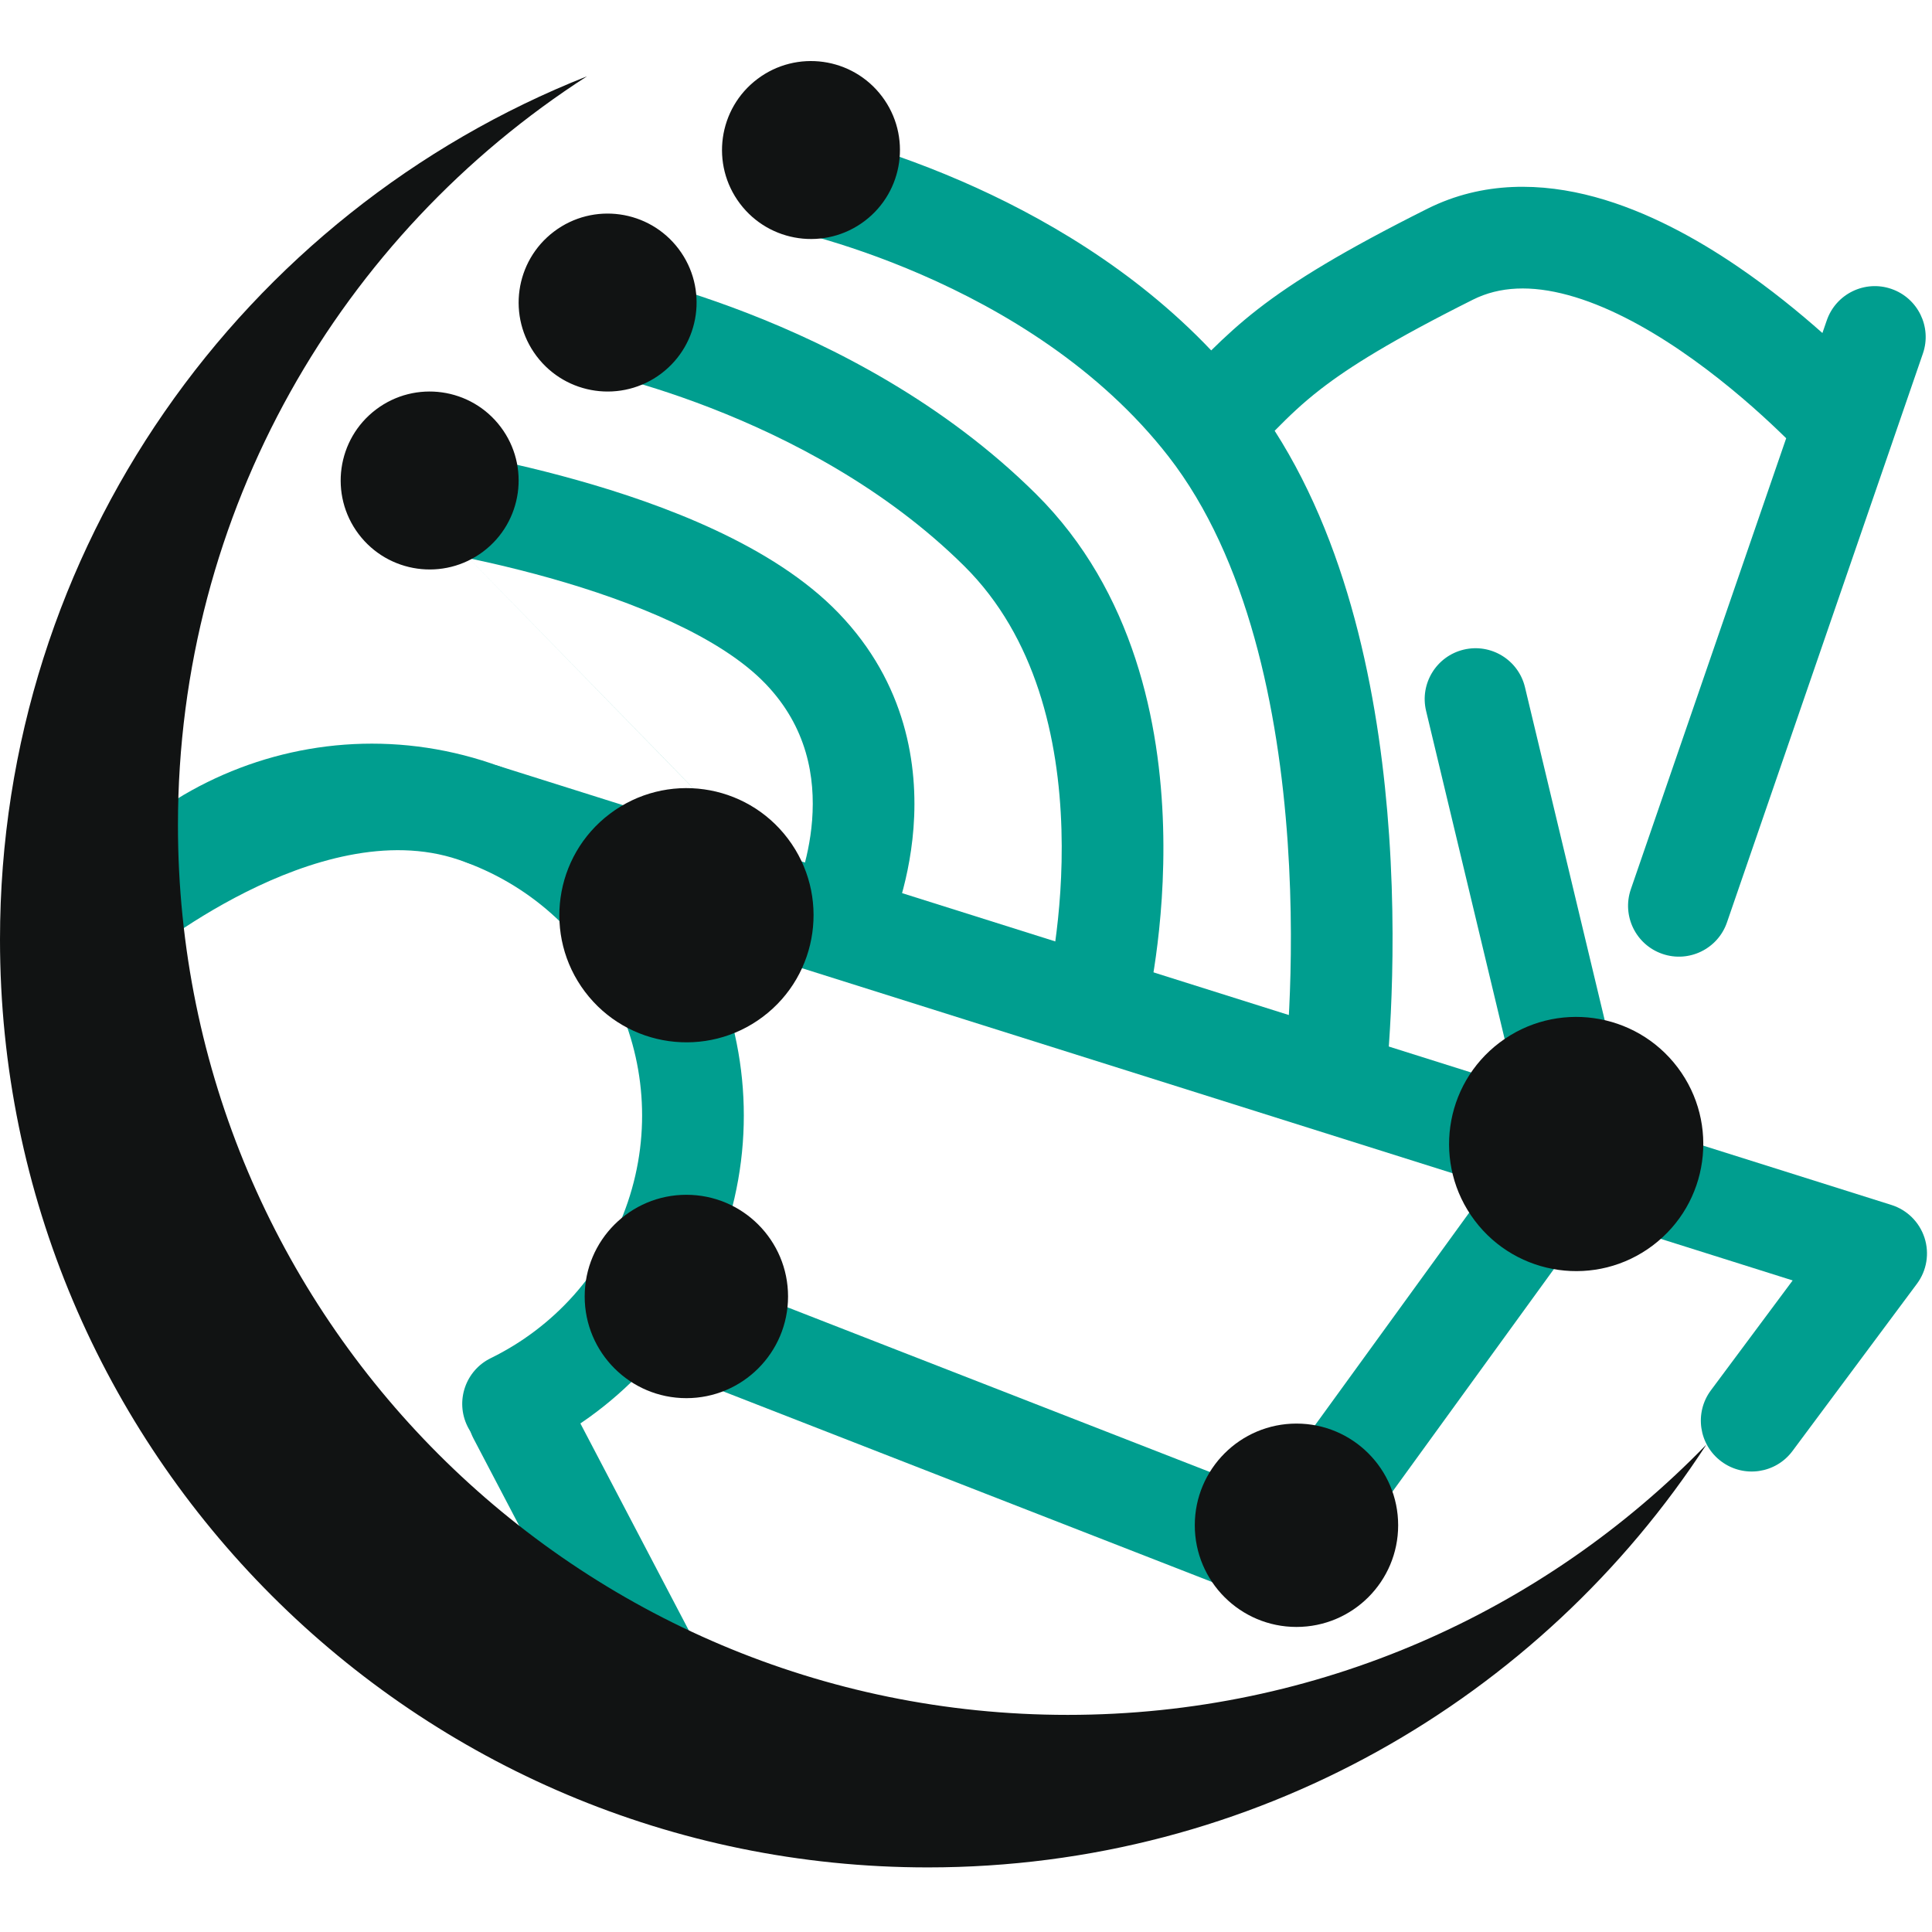
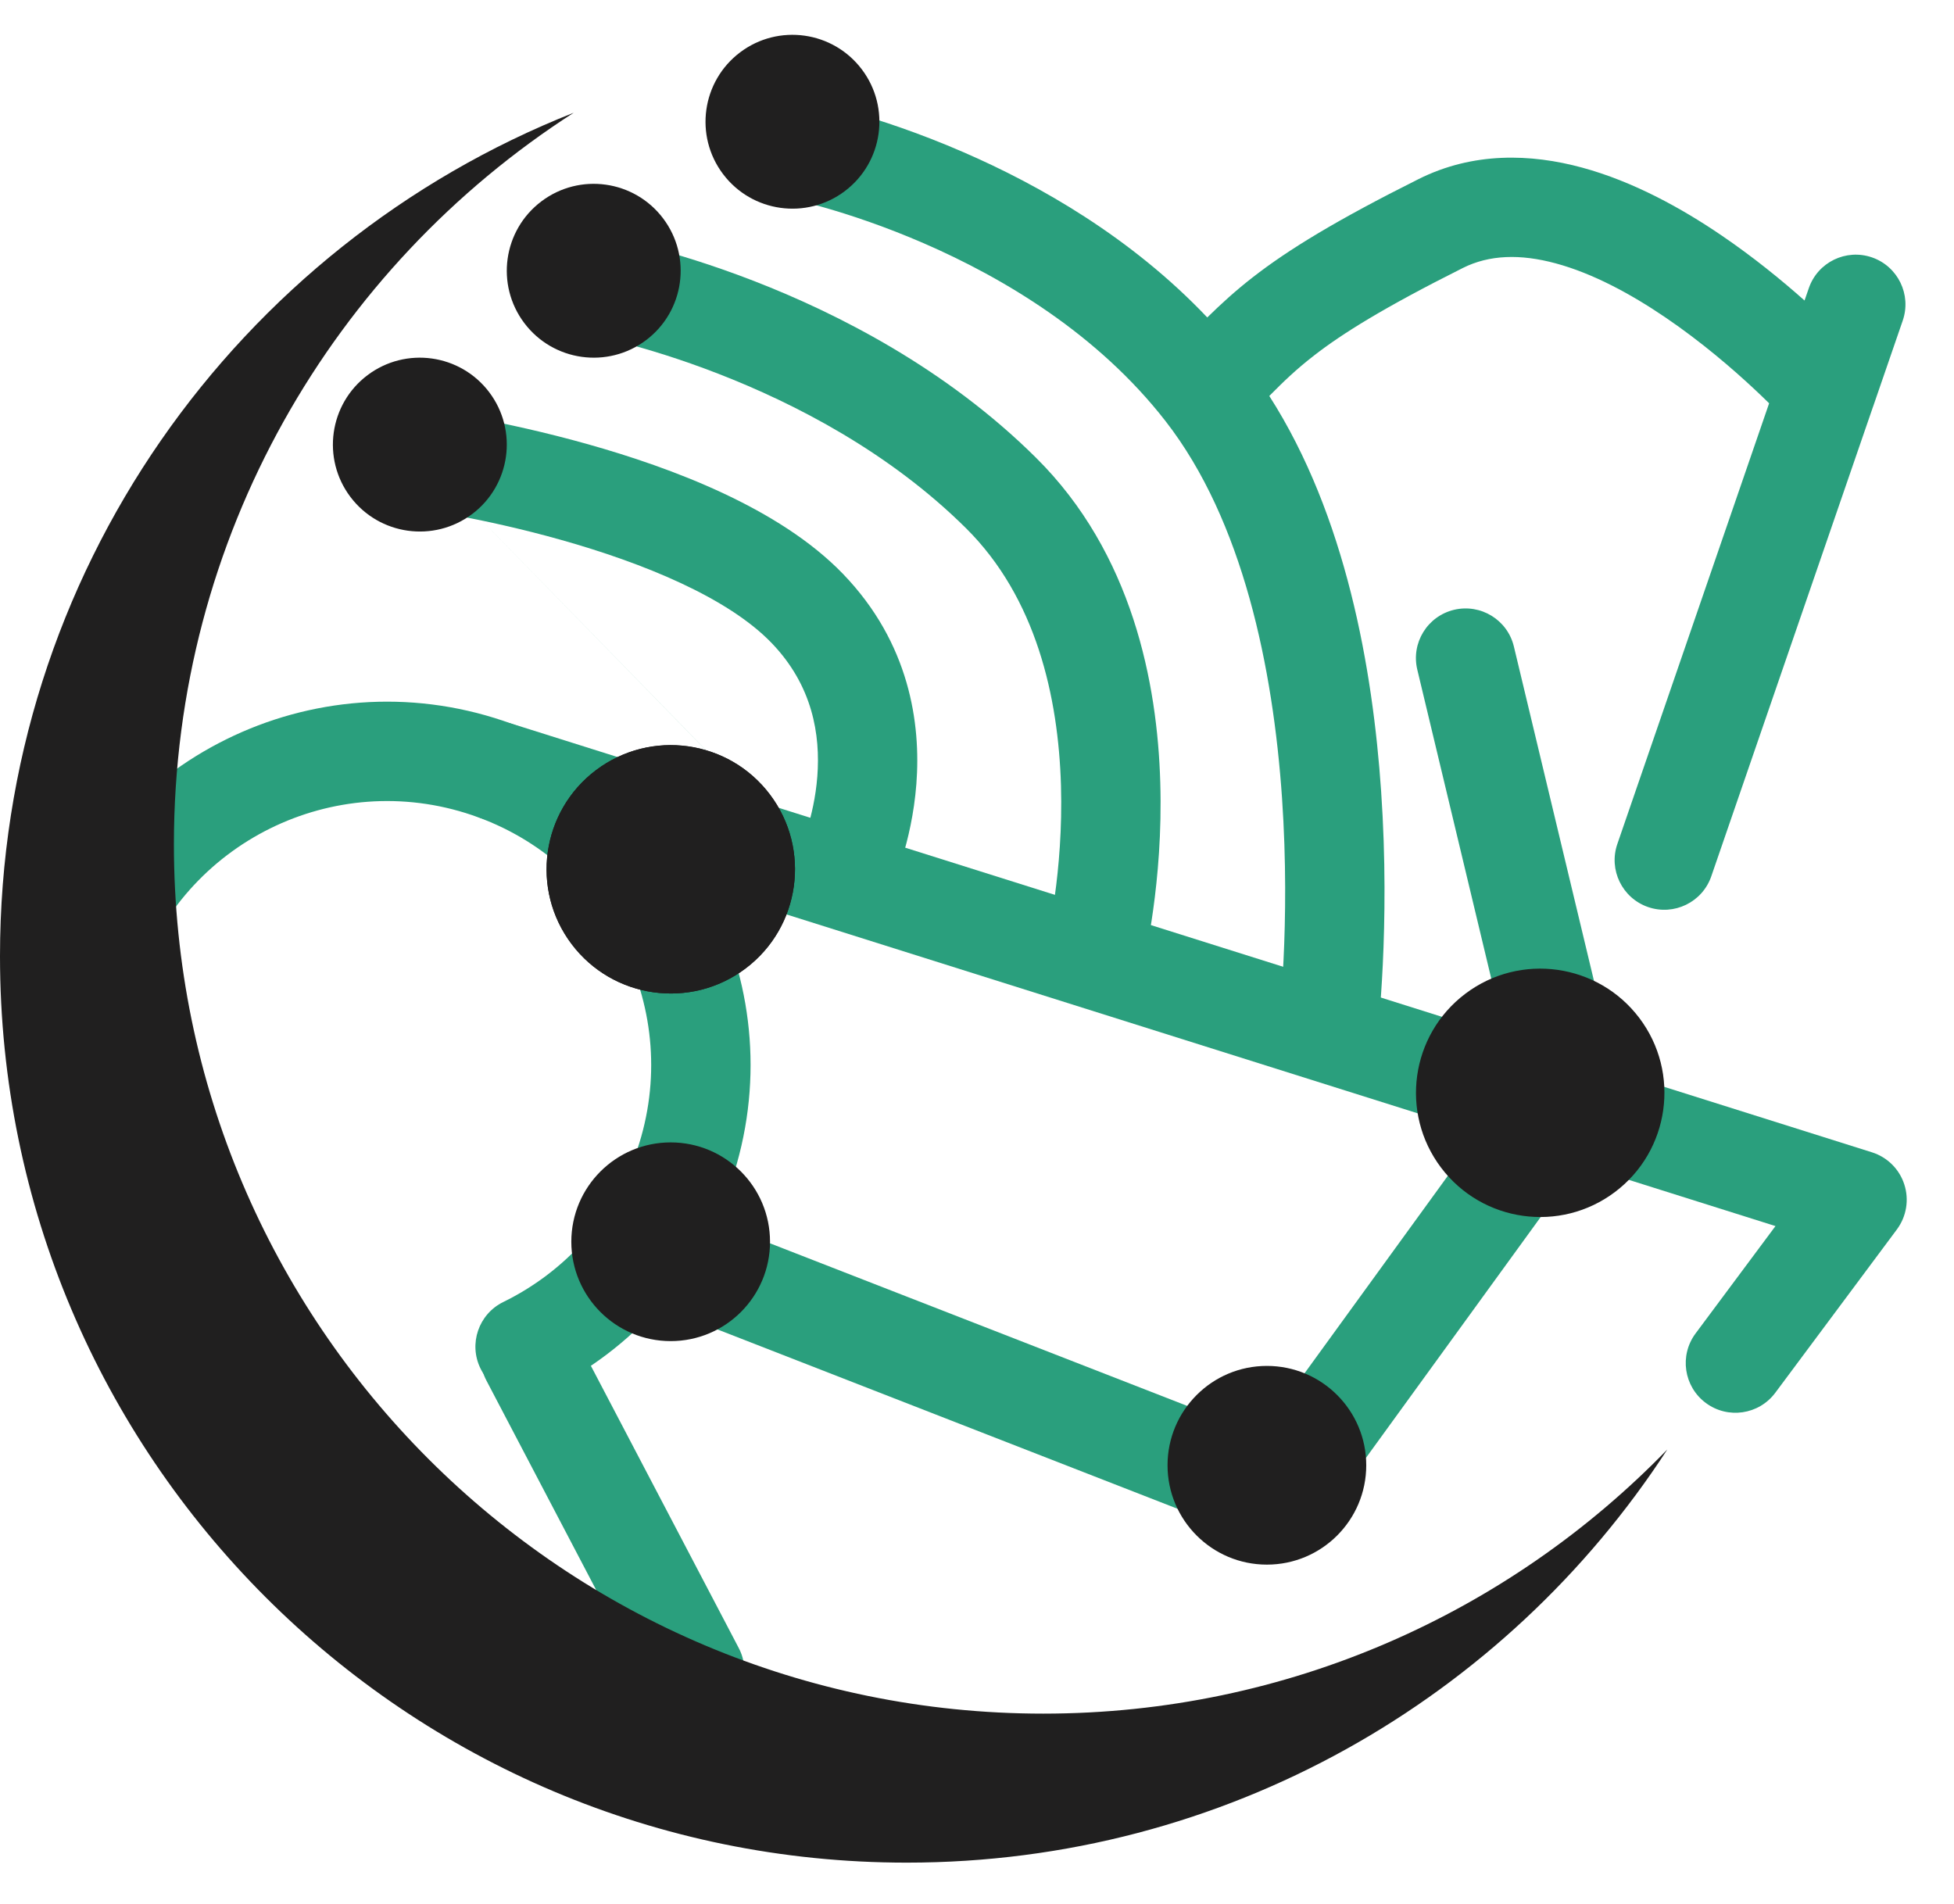
- <svg xmlns="http://www.w3.org/2000/svg" width="76" height="76" viewBox="0 0 76 76" fill="none">
-   <path fill-rule="evenodd" clip-rule="evenodd" d="M19.469 53.888C20.447 53.375 21.656 53.752 22.169 54.731L28.783 67.356C29.296 68.334 28.918 69.543 27.94 70.055C26.961 70.568 25.753 70.191 25.24 69.212L18.626 56.587C18.113 55.609 18.491 54.4 19.469 53.888Z" fill="#009E8F" />
-   <path fill-rule="evenodd" clip-rule="evenodd" d="M16.044 19.5L16.311 17.518C15.216 17.371 14.209 18.139 14.062 19.234C13.915 20.329 14.683 21.335 15.777 21.483L15.781 21.483L15.799 21.485L15.882 21.497C15.957 21.508 16.071 21.525 16.219 21.549C16.515 21.596 16.949 21.669 17.484 21.77C18.558 21.973 20.03 22.289 21.627 22.738C24.94 23.67 28.341 25.059 30.104 26.888C31.761 28.607 32.074 30.59 31.947 32.262C31.882 33.105 31.705 33.84 31.543 34.363C31.463 34.623 31.388 34.824 31.337 34.953C31.311 35.018 31.292 35.064 31.281 35.09L31.27 35.113L31.272 35.11M16.044 19.5C16.311 17.518 16.311 17.518 16.311 17.518L16.315 17.519L16.324 17.52L16.354 17.524C16.379 17.528 16.414 17.533 16.459 17.539C16.55 17.552 16.68 17.572 16.846 17.598C17.177 17.651 17.65 17.73 18.228 17.84C19.383 18.059 20.973 18.399 22.71 18.888C26.062 19.831 30.411 21.442 32.984 24.113C35.664 26.893 36.121 30.138 35.935 32.568C35.842 33.776 35.592 34.811 35.365 35.545C35.251 35.914 35.141 36.213 35.056 36.426C35.013 36.533 34.977 36.62 34.95 36.683C34.936 36.715 34.924 36.741 34.915 36.761L34.903 36.787L34.899 36.797L34.897 36.801L34.896 36.803C34.896 36.803 34.895 36.804 33.085 35.954L34.895 36.804C34.426 37.804 33.234 38.234 32.235 37.765C31.238 37.297 30.807 36.111 31.27 35.113" fill="#009E8F" />
-   <path fill-rule="evenodd" clip-rule="evenodd" d="M22.694 14.469C21.607 14.276 20.882 13.238 21.075 12.151C21.268 11.063 22.306 10.338 23.394 10.531L23.044 12.5C23.394 10.531 23.395 10.531 23.395 10.531L23.4 10.532L23.409 10.534L23.439 10.539C23.463 10.544 23.496 10.55 23.538 10.559C23.623 10.575 23.742 10.599 23.892 10.632C24.194 10.697 24.624 10.796 25.157 10.936C26.221 11.215 27.704 11.659 29.406 12.319C32.79 13.633 37.139 15.846 40.754 19.433C44.633 23.283 45.636 28.51 45.753 32.508C45.813 34.536 45.648 36.333 45.469 37.623C45.38 38.269 45.286 38.794 45.213 39.163C45.176 39.347 45.145 39.493 45.122 39.596C45.111 39.648 45.101 39.688 45.094 39.718L45.086 39.754L45.083 39.766L45.082 39.77L45.081 39.772C45.081 39.772 45.081 39.773 43.139 39.295L45.081 39.773C44.817 40.845 43.733 41.501 42.661 41.237C41.589 40.973 40.934 39.891 41.197 38.819L41.197 38.816L41.2 38.803C41.204 38.788 41.21 38.761 41.218 38.725C41.234 38.652 41.259 38.538 41.289 38.387C41.349 38.084 41.429 37.636 41.507 37.073C41.664 35.944 41.807 34.377 41.755 32.625C41.65 29.064 40.756 25.07 37.936 22.272C34.851 19.211 31.05 17.249 27.958 16.048C26.422 15.452 25.087 15.053 24.141 14.805C23.669 14.681 23.297 14.595 23.047 14.541C22.922 14.514 22.829 14.495 22.769 14.484C22.739 14.478 22.718 14.474 22.705 14.472L22.694 14.469Z" fill="#009E8F" />
-   <path fill-rule="evenodd" clip-rule="evenodd" d="M74.402 11.365C75.447 11.725 76.002 12.863 75.642 13.907L74.446 17.379C74.445 17.383 74.444 17.386 74.443 17.389L67.935 36.284C67.576 37.328 66.437 37.883 65.393 37.523C64.349 37.164 63.794 36.026 64.153 34.981L70.264 17.24C70.093 17.072 69.897 16.883 69.68 16.68C68.781 15.839 67.533 14.765 66.111 13.796C64.676 12.818 63.148 12.006 61.685 11.608C60.239 11.215 58.995 11.26 57.94 11.789C54.741 13.391 53.066 14.442 51.937 15.319C51.219 15.877 50.718 16.362 50.142 16.945C53.231 21.77 54.307 27.942 54.644 32.858C54.833 35.614 54.795 38.074 54.711 39.844C54.668 40.731 54.614 41.449 54.57 41.949C54.548 42.2 54.528 42.396 54.514 42.532C54.507 42.6 54.501 42.653 54.496 42.69L54.491 42.734L54.49 42.747L54.489 42.752C54.489 42.752 54.489 42.753 52.568 42.52L54.489 42.753C54.356 43.85 53.359 44.631 52.262 44.497C51.166 44.364 50.385 43.367 50.518 42.271L50.519 42.266L50.522 42.237C50.525 42.21 50.53 42.168 50.536 42.111C50.548 41.996 50.565 41.823 50.585 41.597C50.625 41.144 50.676 40.481 50.715 39.653C50.795 37.996 50.83 35.697 50.654 33.132C50.296 27.913 49.087 21.97 45.966 17.956C43.244 14.457 39.452 12.195 36.243 10.801C34.652 10.109 33.237 9.646 32.227 9.356C31.723 9.212 31.321 9.112 31.052 9.049C30.917 9.017 30.815 8.995 30.75 8.982C30.718 8.975 30.695 8.97 30.681 8.967L30.669 8.965C29.584 8.757 28.873 7.71 29.08 6.626C29.286 5.541 30.334 4.829 31.419 5.036L31.044 7C31.419 5.036 31.42 5.036 31.42 5.036L31.425 5.037L31.436 5.039L31.468 5.045C31.494 5.051 31.531 5.058 31.577 5.068C31.668 5.087 31.798 5.116 31.962 5.154C32.289 5.23 32.754 5.347 33.327 5.511C34.471 5.838 36.055 6.358 37.837 7.132C40.87 8.45 44.577 10.549 47.646 13.784C48.184 13.254 48.769 12.715 49.482 12.161C50.909 11.052 52.847 9.866 56.148 8.212C58.344 7.113 60.663 7.185 62.735 7.748C64.79 8.307 66.733 9.38 68.364 10.491C69.642 11.362 70.779 12.292 71.689 13.1L71.86 12.605C72.22 11.56 73.358 11.005 74.402 11.365Z" fill="#009E8F" />
-   <path fill-rule="evenodd" clip-rule="evenodd" d="M75.706 48.692C75.905 49.308 75.794 49.982 75.407 50.501L70.511 57.08C69.852 57.966 68.599 58.15 67.713 57.49C66.827 56.831 66.643 55.578 67.302 54.692L70.519 50.369L18.462 33.962C17.409 33.63 16.824 32.507 17.156 31.453C17.488 30.4 18.611 29.815 19.665 30.147L74.404 47.4C75.021 47.594 75.506 48.076 75.706 48.692Z" fill="#009E8F" />
-   <path fill-rule="evenodd" clip-rule="evenodd" d="M57.578 25.555C58.653 25.298 59.732 25.96 59.989 27.035L64.177 44.525C64.314 45.093 64.194 45.693 63.851 46.165L52.108 62.355C51.574 63.091 50.61 63.374 49.762 63.044L24.688 53.267C23.659 52.866 23.15 51.706 23.551 50.677C23.953 49.648 25.112 49.139 26.141 49.54L49.777 58.756L60.073 44.562L56.099 27.966C55.842 26.892 56.504 25.813 57.578 25.555Z" fill="#009E8F" />
-   <path fill-rule="evenodd" clip-rule="evenodd" d="M18.036 33.818C12.477 31.937 5.5 37.765 5.5 37.765C5.5 37.765 5.569 41.721 4.5 42C3.431 42.279 1.5 42.52 1.5 42.52C1.5 42.52 -0.173 41.997 0.775 39.195C3.365 31.543 11.667 27.44 19.319 30.029C26.97 32.619 31.074 40.921 28.484 48.573C27.183 52.416 24.438 55.366 21.063 57.019C20.071 57.505 18.873 57.095 18.387 56.103C17.901 55.111 18.312 53.913 19.304 53.427C21.76 52.224 23.75 50.084 24.695 47.29C26.577 41.731 23.595 35.7 18.036 33.818Z" fill="#009E8F" />
-   <path fill-rule="evenodd" clip-rule="evenodd" d="M67.124 56.827C60.763 63.384 51.858 67.459 42 67.459C22.67 67.459 7 51.789 7 32.459C7 20.094 13.413 9.226 23.094 3C9.568 8.344 0 21.534 0 36.959C0 57.118 16.342 73.459 36.5 73.459C49.331 73.459 60.616 66.838 67.124 56.827Z" fill="#111313" />
-   <circle cx="62.003" cy="45.003" r="5" transform="rotate(-37.0178 62.0026 45.0026)" fill="#111313" />
-   <circle cx="27.003" cy="36.003" r="5" transform="rotate(-37.0178 27.0026 36.0026)" fill="#111313" />
-   <circle cx="31.902" cy="5.902" r="3.5" transform="rotate(-37.0178 31.9018 5.9018)" fill="#111313" />
-   <circle cx="51" cy="60" r="4" fill="#111313" />
-   <circle cx="27" cy="51" r="4" fill="#111313" />
-   <circle cx="23.902" cy="11.902" r="3.5" transform="rotate(-37.0178 23.9018 11.9018)" fill="#111313" />
-   <path d="M19.696 16.795C20.86 18.338 20.552 20.533 19.009 21.696C17.466 22.86 15.271 22.552 14.107 21.009C12.943 19.466 13.251 17.271 14.794 16.107C16.338 14.943 18.532 15.251 19.696 16.795Z" fill="#111313" />
+ <svg xmlns="http://www.w3.org/2000/svg" width="39" height="38" viewBox="0 0 39 38" fill="none">
+   <path fill-rule="evenodd" clip-rule="evenodd" d="M10.127 26.215C10.612 25.961 11.211 26.148 11.465 26.633L14.744 32.891C14.999 33.376 14.811 33.975 14.326 34.23C13.841 34.484 13.242 34.297 12.988 33.812L9.708 27.553C9.454 27.069 9.641 26.469 10.127 26.215Z" fill="#2A9F7D" />
+   <path fill-rule="evenodd" clip-rule="evenodd" d="M8.429 9.17L8.561 8.188C8.018 8.115 7.519 8.495 7.446 9.038C7.373 9.581 7.754 10.08 8.296 10.153L8.298 10.153L8.307 10.154L8.348 10.16C8.385 10.165 8.442 10.174 8.515 10.185C8.662 10.209 8.877 10.245 9.143 10.295C9.675 10.396 10.405 10.552 11.196 10.775C12.839 11.237 14.525 11.925 15.399 12.832C16.221 13.684 16.376 14.667 16.313 15.496C16.281 15.914 16.193 16.278 16.113 16.537C16.073 16.666 16.036 16.766 16.011 16.83C15.998 16.862 15.988 16.885 15.983 16.898L15.978 16.909L15.978 16.907M8.429 9.17C8.561 8.188 8.561 8.188 8.561 8.188L8.563 8.188L8.567 8.188L8.582 8.19C8.594 8.192 8.612 8.195 8.634 8.198C8.679 8.205 8.744 8.214 8.826 8.227C8.99 8.253 9.224 8.293 9.511 8.347C10.084 8.455 10.872 8.624 11.733 8.866C13.395 9.334 15.552 10.133 16.827 11.456C18.156 12.835 18.382 14.443 18.29 15.647C18.244 16.246 18.12 16.759 18.008 17.123C17.951 17.306 17.896 17.454 17.854 17.56C17.833 17.613 17.815 17.656 17.802 17.687C17.795 17.703 17.789 17.716 17.785 17.726L17.779 17.739L17.776 17.744L17.776 17.746L17.775 17.747C17.775 17.747 17.775 17.747 16.877 17.326L17.775 17.747C17.542 18.243 16.951 18.456 16.456 18.224C15.961 17.991 15.748 17.404 15.978 16.909" fill="#2A9F7D" />
+   <path fill-rule="evenodd" clip-rule="evenodd" d="M11.725 6.676C11.186 6.58 10.827 6.066 10.923 5.527C11.018 4.988 11.533 4.628 12.072 4.724L11.899 5.7C12.072 4.724 12.073 4.724 12.073 4.724L12.075 4.725L12.08 4.726L12.095 4.728C12.107 4.73 12.123 4.734 12.144 4.738C12.186 4.746 12.245 4.758 12.32 4.774C12.469 4.806 12.682 4.856 12.947 4.925C13.474 5.063 14.21 5.283 15.053 5.61C16.731 6.262 18.887 7.359 20.679 9.137C22.603 11.045 23.1 13.636 23.158 15.618C23.188 16.623 23.106 17.514 23.017 18.153C22.973 18.474 22.926 18.734 22.89 18.916C22.872 19.008 22.857 19.08 22.845 19.131C22.84 19.157 22.835 19.177 22.831 19.192L22.827 19.21L22.826 19.215L22.825 19.217L22.825 19.218C22.825 19.218 22.825 19.219 21.862 18.982L22.825 19.219C22.694 19.75 22.157 20.075 21.625 19.944C21.094 19.814 20.769 19.277 20.899 18.746L20.899 18.745L20.901 18.738C20.903 18.73 20.906 18.718 20.91 18.699C20.918 18.663 20.93 18.607 20.945 18.532C20.974 18.382 21.014 18.16 21.053 17.881C21.131 17.321 21.201 16.544 21.176 15.676C21.124 13.91 20.68 11.931 19.282 10.544C17.753 9.027 15.868 8.054 14.335 7.459C13.574 7.163 12.912 6.966 12.443 6.843C12.209 6.781 12.024 6.739 11.9 6.712C11.839 6.699 11.792 6.689 11.763 6.683C11.748 6.68 11.737 6.678 11.731 6.677L11.725 6.676Z" fill="#2A9F7D" />
+   <path fill-rule="evenodd" clip-rule="evenodd" d="M37.362 5.137C37.88 5.316 38.155 5.88 37.977 6.398L37.384 8.119C37.383 8.12 37.383 8.122 37.382 8.123L34.156 17.489C33.978 18.007 33.413 18.282 32.895 18.104C32.378 17.926 32.102 17.361 32.281 16.844L35.31 8.049C35.225 7.966 35.129 7.873 35.021 7.772C34.575 7.355 33.956 6.823 33.251 6.343C32.54 5.858 31.782 5.455 31.057 5.258C30.34 5.063 29.723 5.086 29.2 5.347C27.614 6.142 26.784 6.662 26.224 7.098C25.868 7.374 25.62 7.614 25.334 7.903C26.866 10.295 27.399 13.354 27.566 15.791C27.66 17.157 27.641 18.377 27.599 19.254C27.578 19.694 27.551 20.05 27.529 20.298C27.518 20.422 27.509 20.519 27.502 20.586C27.498 20.62 27.495 20.646 27.493 20.665L27.491 20.686L27.49 20.693L27.489 20.696C27.489 20.696 27.489 20.696 26.537 20.58L27.489 20.696C27.423 21.24 26.929 21.627 26.385 21.561C25.842 21.495 25.455 21.001 25.521 20.457L25.521 20.455L25.523 20.44C25.524 20.427 25.526 20.406 25.529 20.378C25.535 20.321 25.544 20.235 25.554 20.123C25.574 19.899 25.599 19.57 25.618 19.16C25.658 18.338 25.675 17.198 25.588 15.927C25.41 13.34 24.811 10.394 23.263 8.405C21.914 6.67 20.034 5.549 18.443 4.858C17.654 4.515 16.953 4.285 16.452 4.142C16.202 4.07 16.003 4.021 15.869 3.989C15.802 3.974 15.752 3.963 15.72 3.956C15.704 3.953 15.692 3.95 15.685 3.949L15.679 3.948C15.142 3.845 14.789 3.326 14.891 2.788C14.994 2.25 15.513 1.898 16.051 2L15.865 2.974C16.051 2 16.052 2 16.052 2L16.054 2.001L16.06 2.002L16.076 2.005C16.089 2.008 16.107 2.011 16.13 2.016C16.175 2.026 16.239 2.04 16.32 2.059C16.483 2.097 16.713 2.154 16.997 2.236C17.565 2.398 18.35 2.655 19.233 3.039C20.737 3.692 22.575 4.733 24.096 6.336C24.363 6.074 24.653 5.807 25.007 5.532C25.714 4.982 26.675 4.394 28.312 3.575C29.4 3.03 30.551 3.066 31.577 3.345C32.596 3.622 33.56 4.153 34.368 4.704C35.002 5.136 35.566 5.597 36.017 5.998L36.102 5.752C36.28 5.234 36.844 4.959 37.362 5.137Z" fill="#2A9F7D" />
+   <path fill-rule="evenodd" clip-rule="evenodd" d="M38.008 23.64C38.107 23.945 38.052 24.279 37.861 24.537L35.433 27.798C35.106 28.237 34.485 28.328 34.046 28.001C33.606 27.674 33.515 27.053 33.842 26.614L35.437 24.471L9.627 16.338C9.105 16.174 8.815 15.617 8.98 15.095C9.144 14.573 9.701 14.283 10.223 14.447L37.363 22.999C37.669 23.096 37.91 23.334 38.008 23.64Z" fill="#2A9F7D" />
+   <path fill-rule="evenodd" clip-rule="evenodd" d="M29.021 12.171C29.554 12.044 30.089 12.372 30.216 12.905L32.293 21.575C32.36 21.856 32.301 22.153 32.131 22.388L26.309 30.412C26.044 30.777 25.566 30.918 25.146 30.754L12.714 25.908C12.204 25.709 11.951 25.134 12.15 24.624C12.349 24.114 12.924 23.862 13.434 24.061L25.153 28.628L30.258 21.593L28.288 13.366C28.16 12.834 28.488 12.299 29.021 12.171Z" fill="#2A9F7D" />
+   <path fill-rule="evenodd" clip-rule="evenodd" d="M9.416 16.267C6.66 15.335 3.67 16.812 2.737 19.568C2.394 20.58 2.377 21.62 2.627 22.579C2.765 23.109 2.447 23.651 1.917 23.789C1.388 23.927 0.846 23.609 0.708 23.079C0.363 21.757 0.388 20.322 0.858 18.932C2.142 15.14 6.258 13.105 10.052 14.389C13.846 15.673 15.88 19.788 14.596 23.581C13.951 25.486 12.59 26.948 10.917 27.768C10.425 28.009 9.831 27.805 9.59 27.313C9.349 26.822 9.553 26.228 10.044 25.987C11.263 25.391 12.249 24.33 12.718 22.945C13.65 20.19 12.172 17.2 9.416 16.267Z" fill="#2A9F7D" />
+   <path d="M11.451 2.25C6.651 5.336 3.471 10.723 3.471 16.853C3.471 26.435 11.24 34.202 20.823 34.202C25.71 34.202 30.125 32.181 33.278 28.93C30.052 33.893 24.458 37.176 18.097 37.176C8.102 37.176 0 29.076 0 19.084C5.45399e-05 11.437 4.745 4.898 11.451 2.25Z" fill="#201F1F" />
+   <ellipse cx="2.479" cy="2.479" rx="2.479" ry="2.479" transform="matrix(0.798513 -0.601977 0.602148 0.798384 27.2688 21.3247)" fill="#201F1F" />
+   <ellipse cx="2.479" cy="2.479" rx="2.479" ry="2.479" transform="matrix(0.798513 -0.601977 0.602148 0.798384 9.91592 16.8635)" fill="#201F1F" />
+   <ellipse cx="2.479" cy="2.479" rx="2.479" ry="2.479" transform="matrix(0.798513 -0.601977 0.602148 0.798384 9.91592 16.8635)" fill="#201F1F" />
+   <ellipse cx="1.735" cy="1.735" rx="1.735" ry="1.735" transform="matrix(0.798513 -0.601977 0.602148 0.798384 13.3865 2.08911)" fill="#201F1F" />
+   <ellipse cx="25.286" cy="29.245" rx="1.983" ry="1.983" fill="#201F1F" />
+   <ellipse cx="13.386" cy="24.784" rx="1.983" ry="1.983" fill="#201F1F" />
+   <ellipse cx="1.735" cy="1.735" rx="1.735" ry="1.735" transform="matrix(0.798513 -0.601977 0.602148 0.798384 9.42014 5.06323)" fill="#201F1F" />
+   <path d="M9.765 7.829C10.342 8.594 10.19 9.682 9.425 10.259C8.659 10.836 7.571 10.683 6.994 9.918C6.417 9.153 6.57 8.065 7.335 7.488C8.1 6.912 9.188 7.064 9.765 7.829Z" fill="#201F1F" />
</svg>
